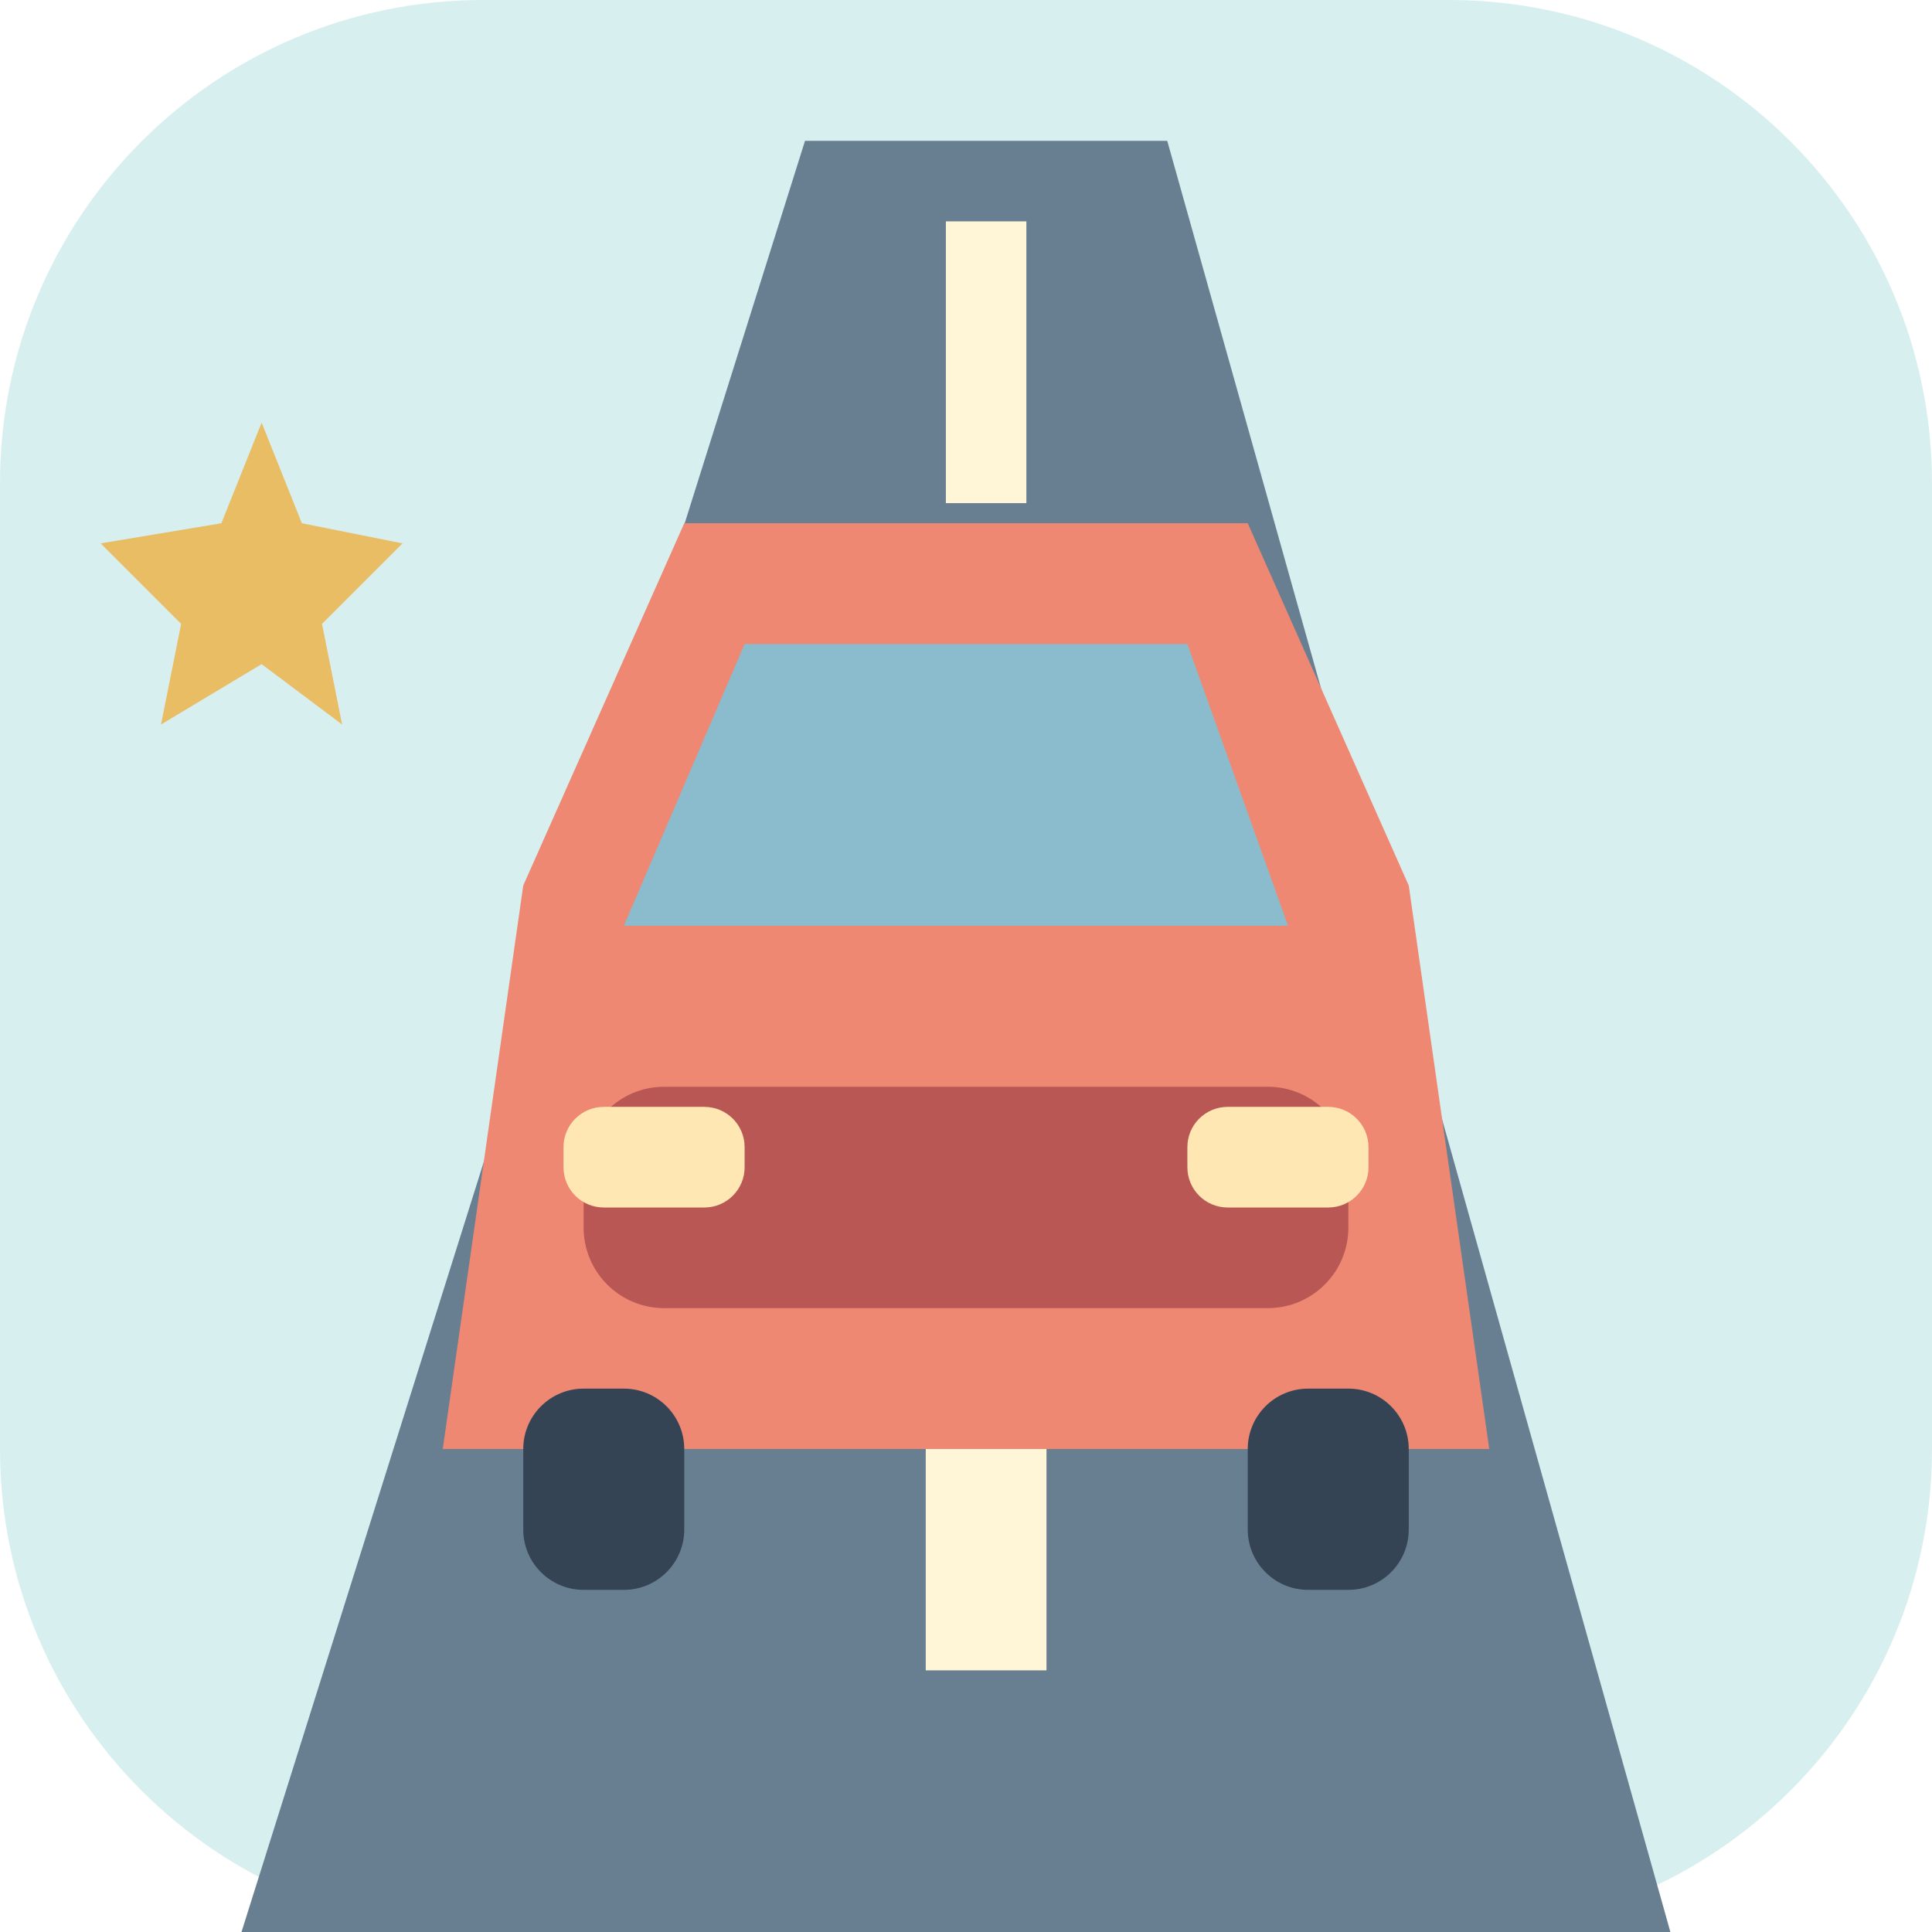
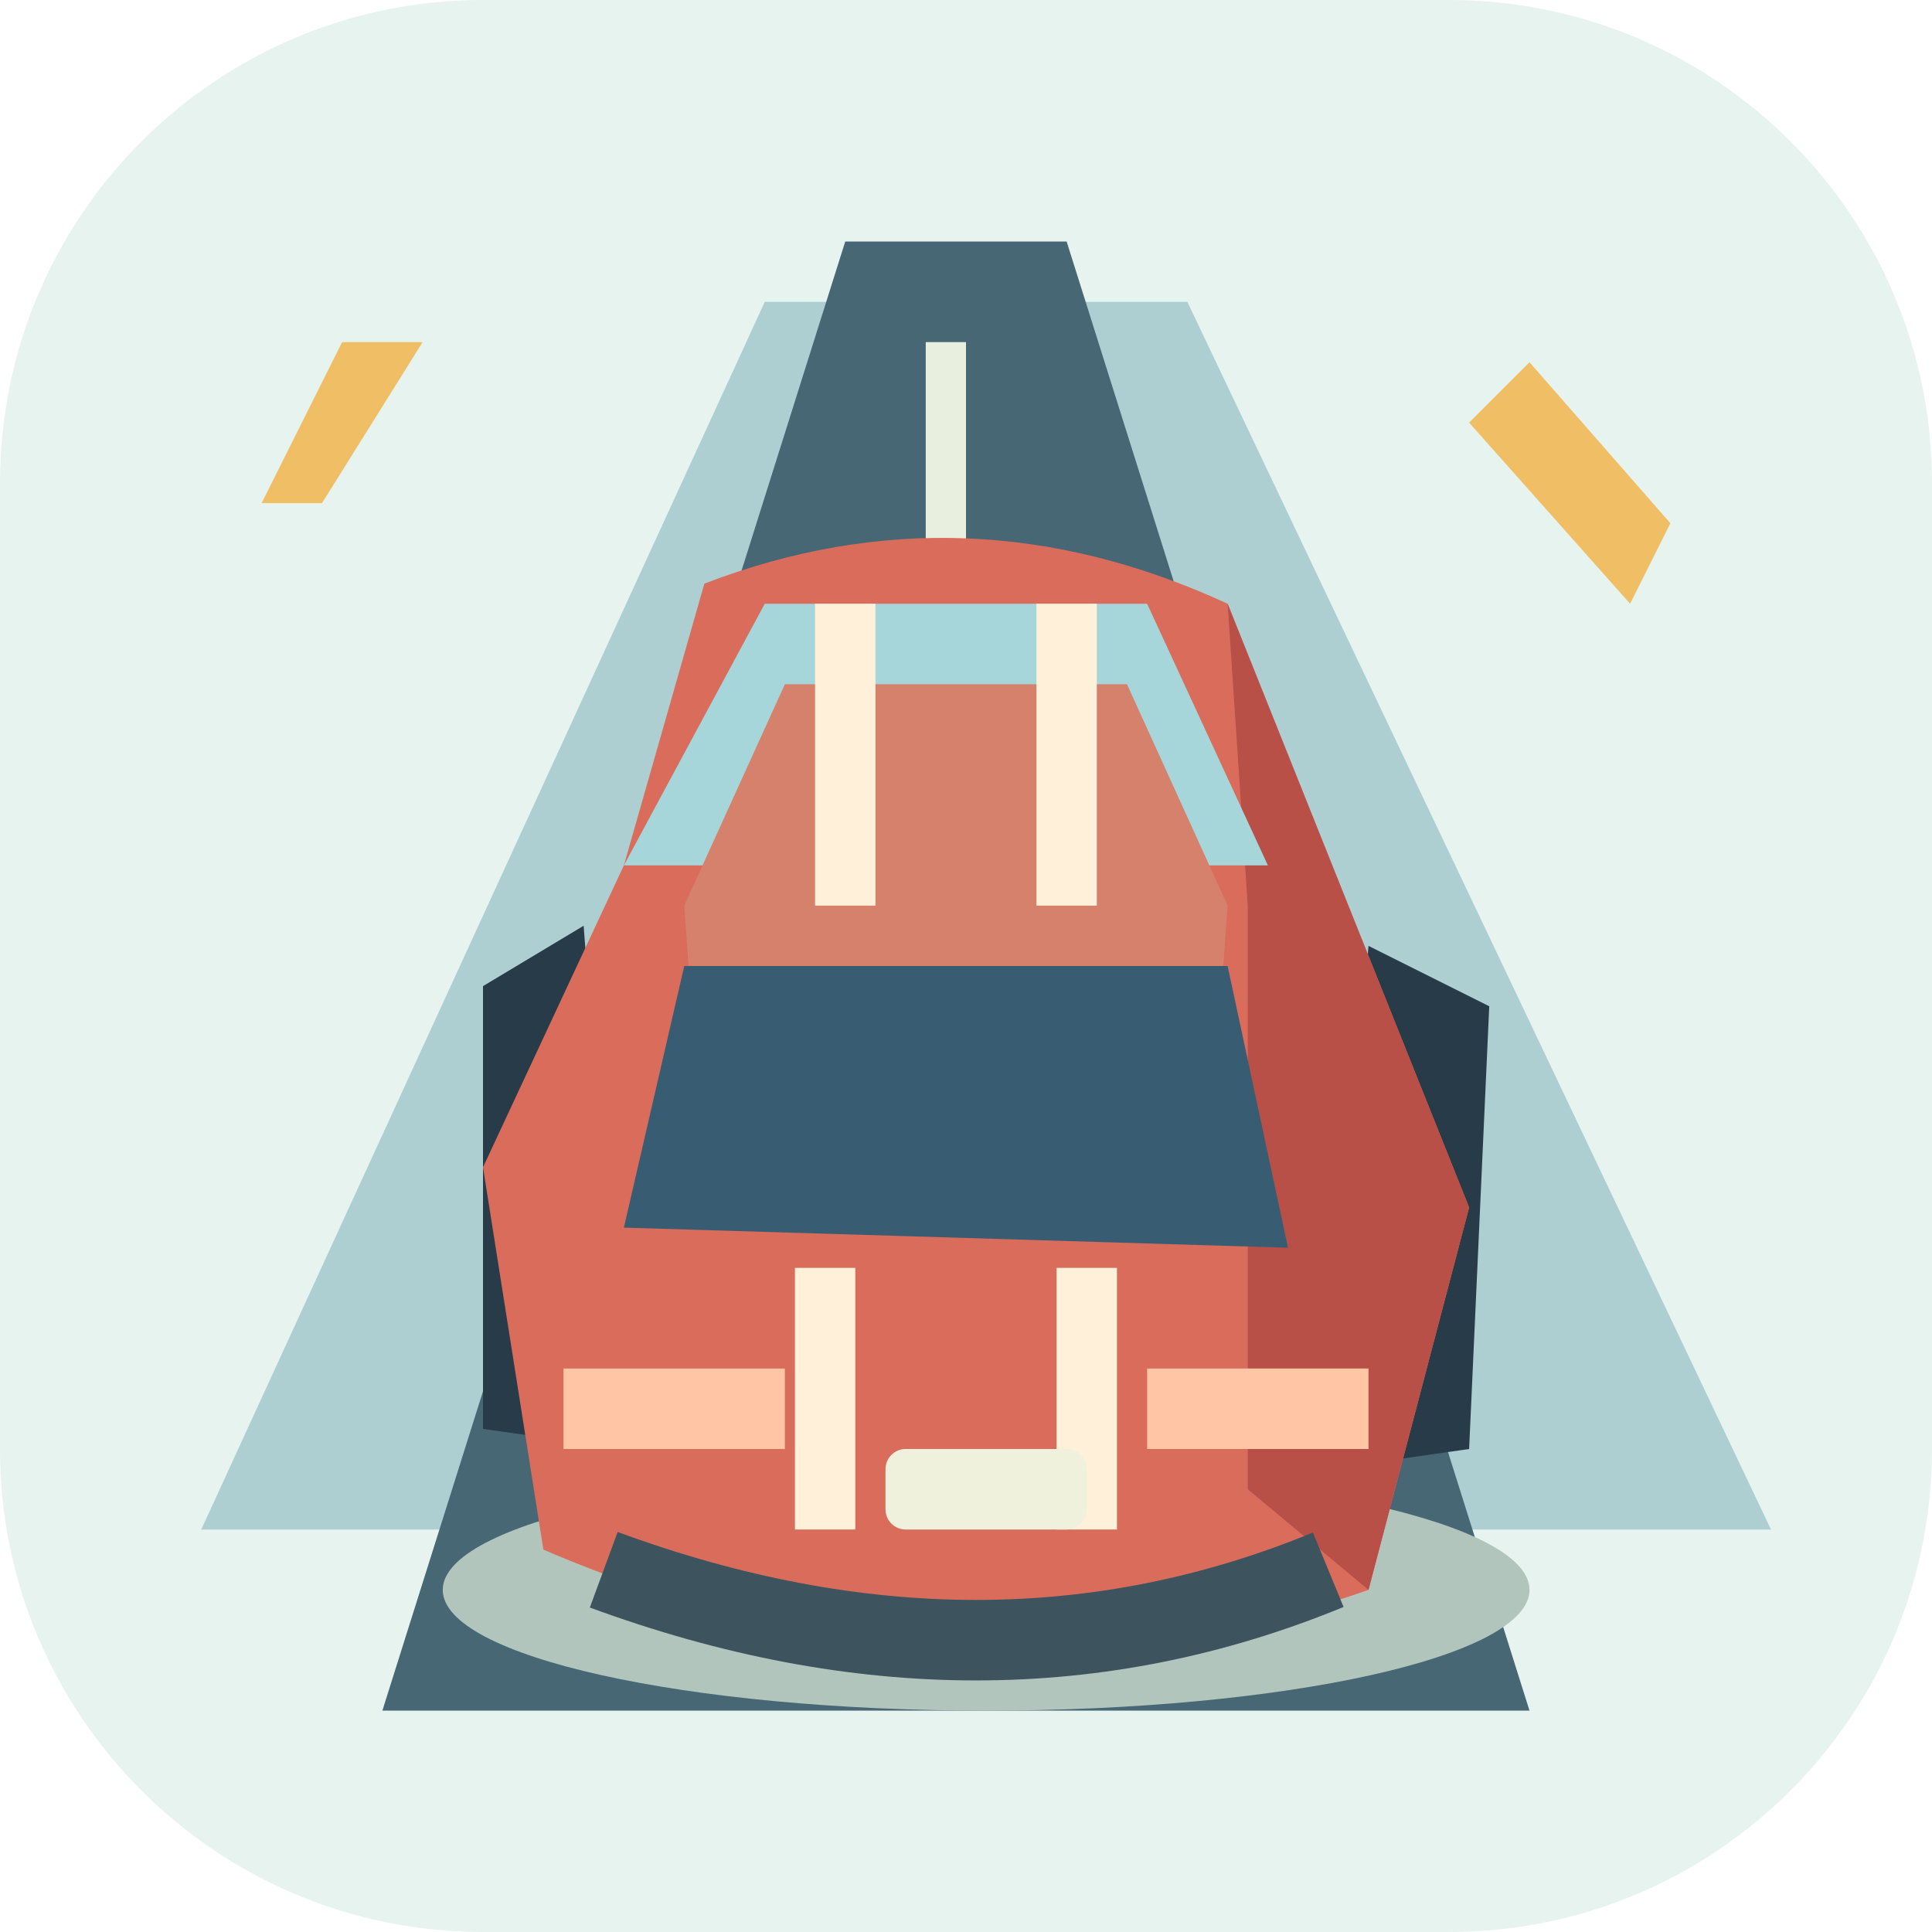
<svg xmlns="http://www.w3.org/2000/svg" width="96" height="96" viewBox="0 0 96 96">
-   <rect width="96" height="96" rx="24" fill="#d8eff0" />
-   <path d="M40 7h18l25 89H12z" fill="#687e91" />
-   <path d="M47 11h4v14h-4zm0 23h4v16h-4zm-1 26h6v23h-6" fill="#fff6d8" />
-   <path d="M26 44l8-18h28l8 18 4 28H22z" fill="#ef8873" />
-   <path d="M37 32h22l5 14H31z" fill="#8abccd" />
-   <rect x="29" y="54" width="38" height="11" rx="4" fill="#b95754" />
-   <rect x="26" y="69" width="8" height="10" rx="3" fill="#344455" />
-   <rect x="62" y="69" width="8" height="10" rx="3" fill="#344455" />
-   <rect x="28" y="55" width="9" height="5" rx="2" fill="#ffe7b4" />
-   <rect x="59" y="55" width="9" height="5" rx="2" fill="#ffe7b4" />
-   <path d="M13 21l2 5 5 1-4 4 1 5-4-3-5 3 1-5-4-4 6-1z" fill="#e8bd64" />
+   <rect width="96" height="96" rx="24" fill="#e6f3ef" />
+   <path d="M10 76L38 15H59L88 76Z" fill="#aecfd2" />
+   <path d="M19 85L42 12H53L76 85Z" fill="#476775" />
+   <path d="M47 17v12m0 8v12m0 8v12" stroke="#e9efdf" stroke-width="2" />
+   <ellipse cx="49" cy="79" rx="27" ry="6" fill="#b2c5bd" />
+   <path d="M24 49l5-3 2 26-7-1zm44-2 6 3-1 22-7 1z" fill="#283b48" />
+   <path d="M24 58L31 43L35 29Q48 24 61 30L67 45L73 60L68 79Q48 86 27 77Z" fill="#da6c5b" />
+   <path d="M61 30L67 45L73 60L68 79L62 74L62 45Z" fill="#b95048" />
+   <path d="M31 43L38 30L57 30L63 43Z" fill="#a6d6da" />
+   <path d="M34 45L39 34H56L61 45L60 59H35Z" fill="#d5816c" />
+   <path d="M34 48H61L64 62L31 61Z" fill="#385d72" />
+   <path d="M42 30v15m11-15v15m-12 18v13m13-13v13" stroke="#fff1d9" stroke-width="3" />
+   <path d="M28 70h11m18 0h11" stroke="#ffc5a5" stroke-width="4" />
+   <path d="M30 78Q49 85 66 78" fill="none" stroke="#3d535e" stroke-width="4" />
+   <rect x="44" y="72" width="10" height="4" rx="1" fill="#eff1dc" />
+   <path d="M13 25l4-8h4l-5 8zm63-7 7 8-2 4-8-9z" fill="#f0be64" />
</svg>
